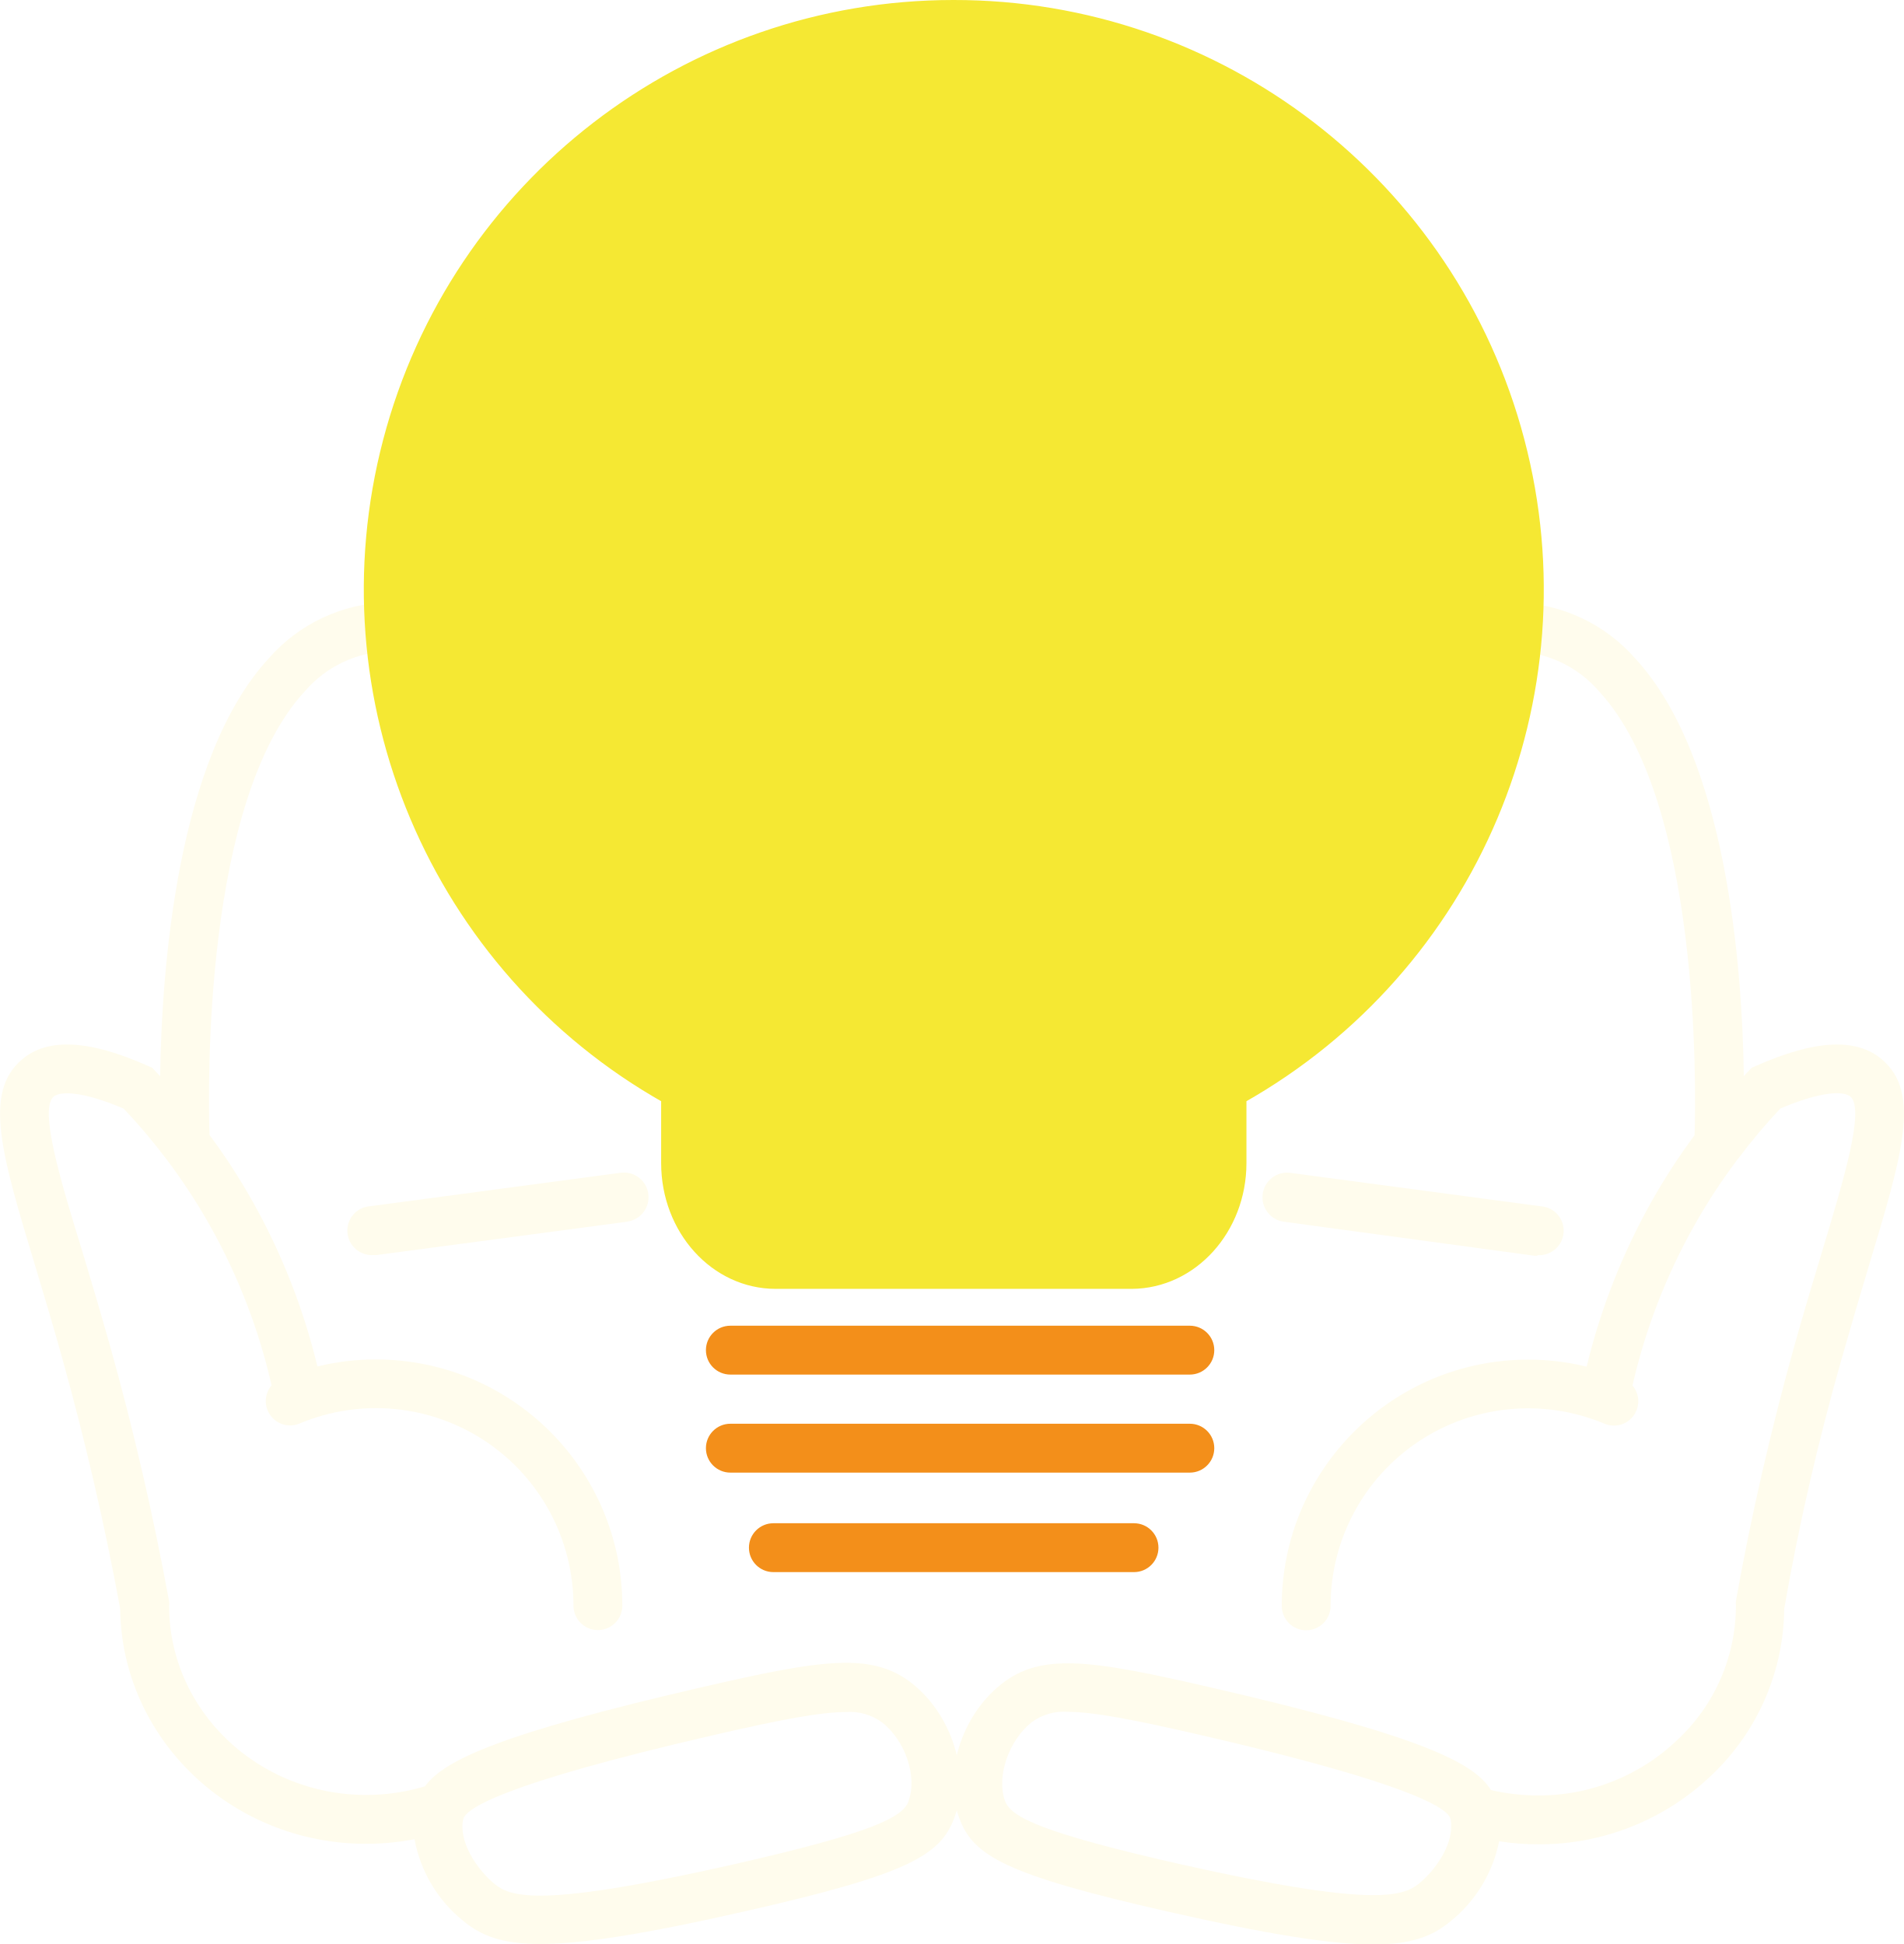
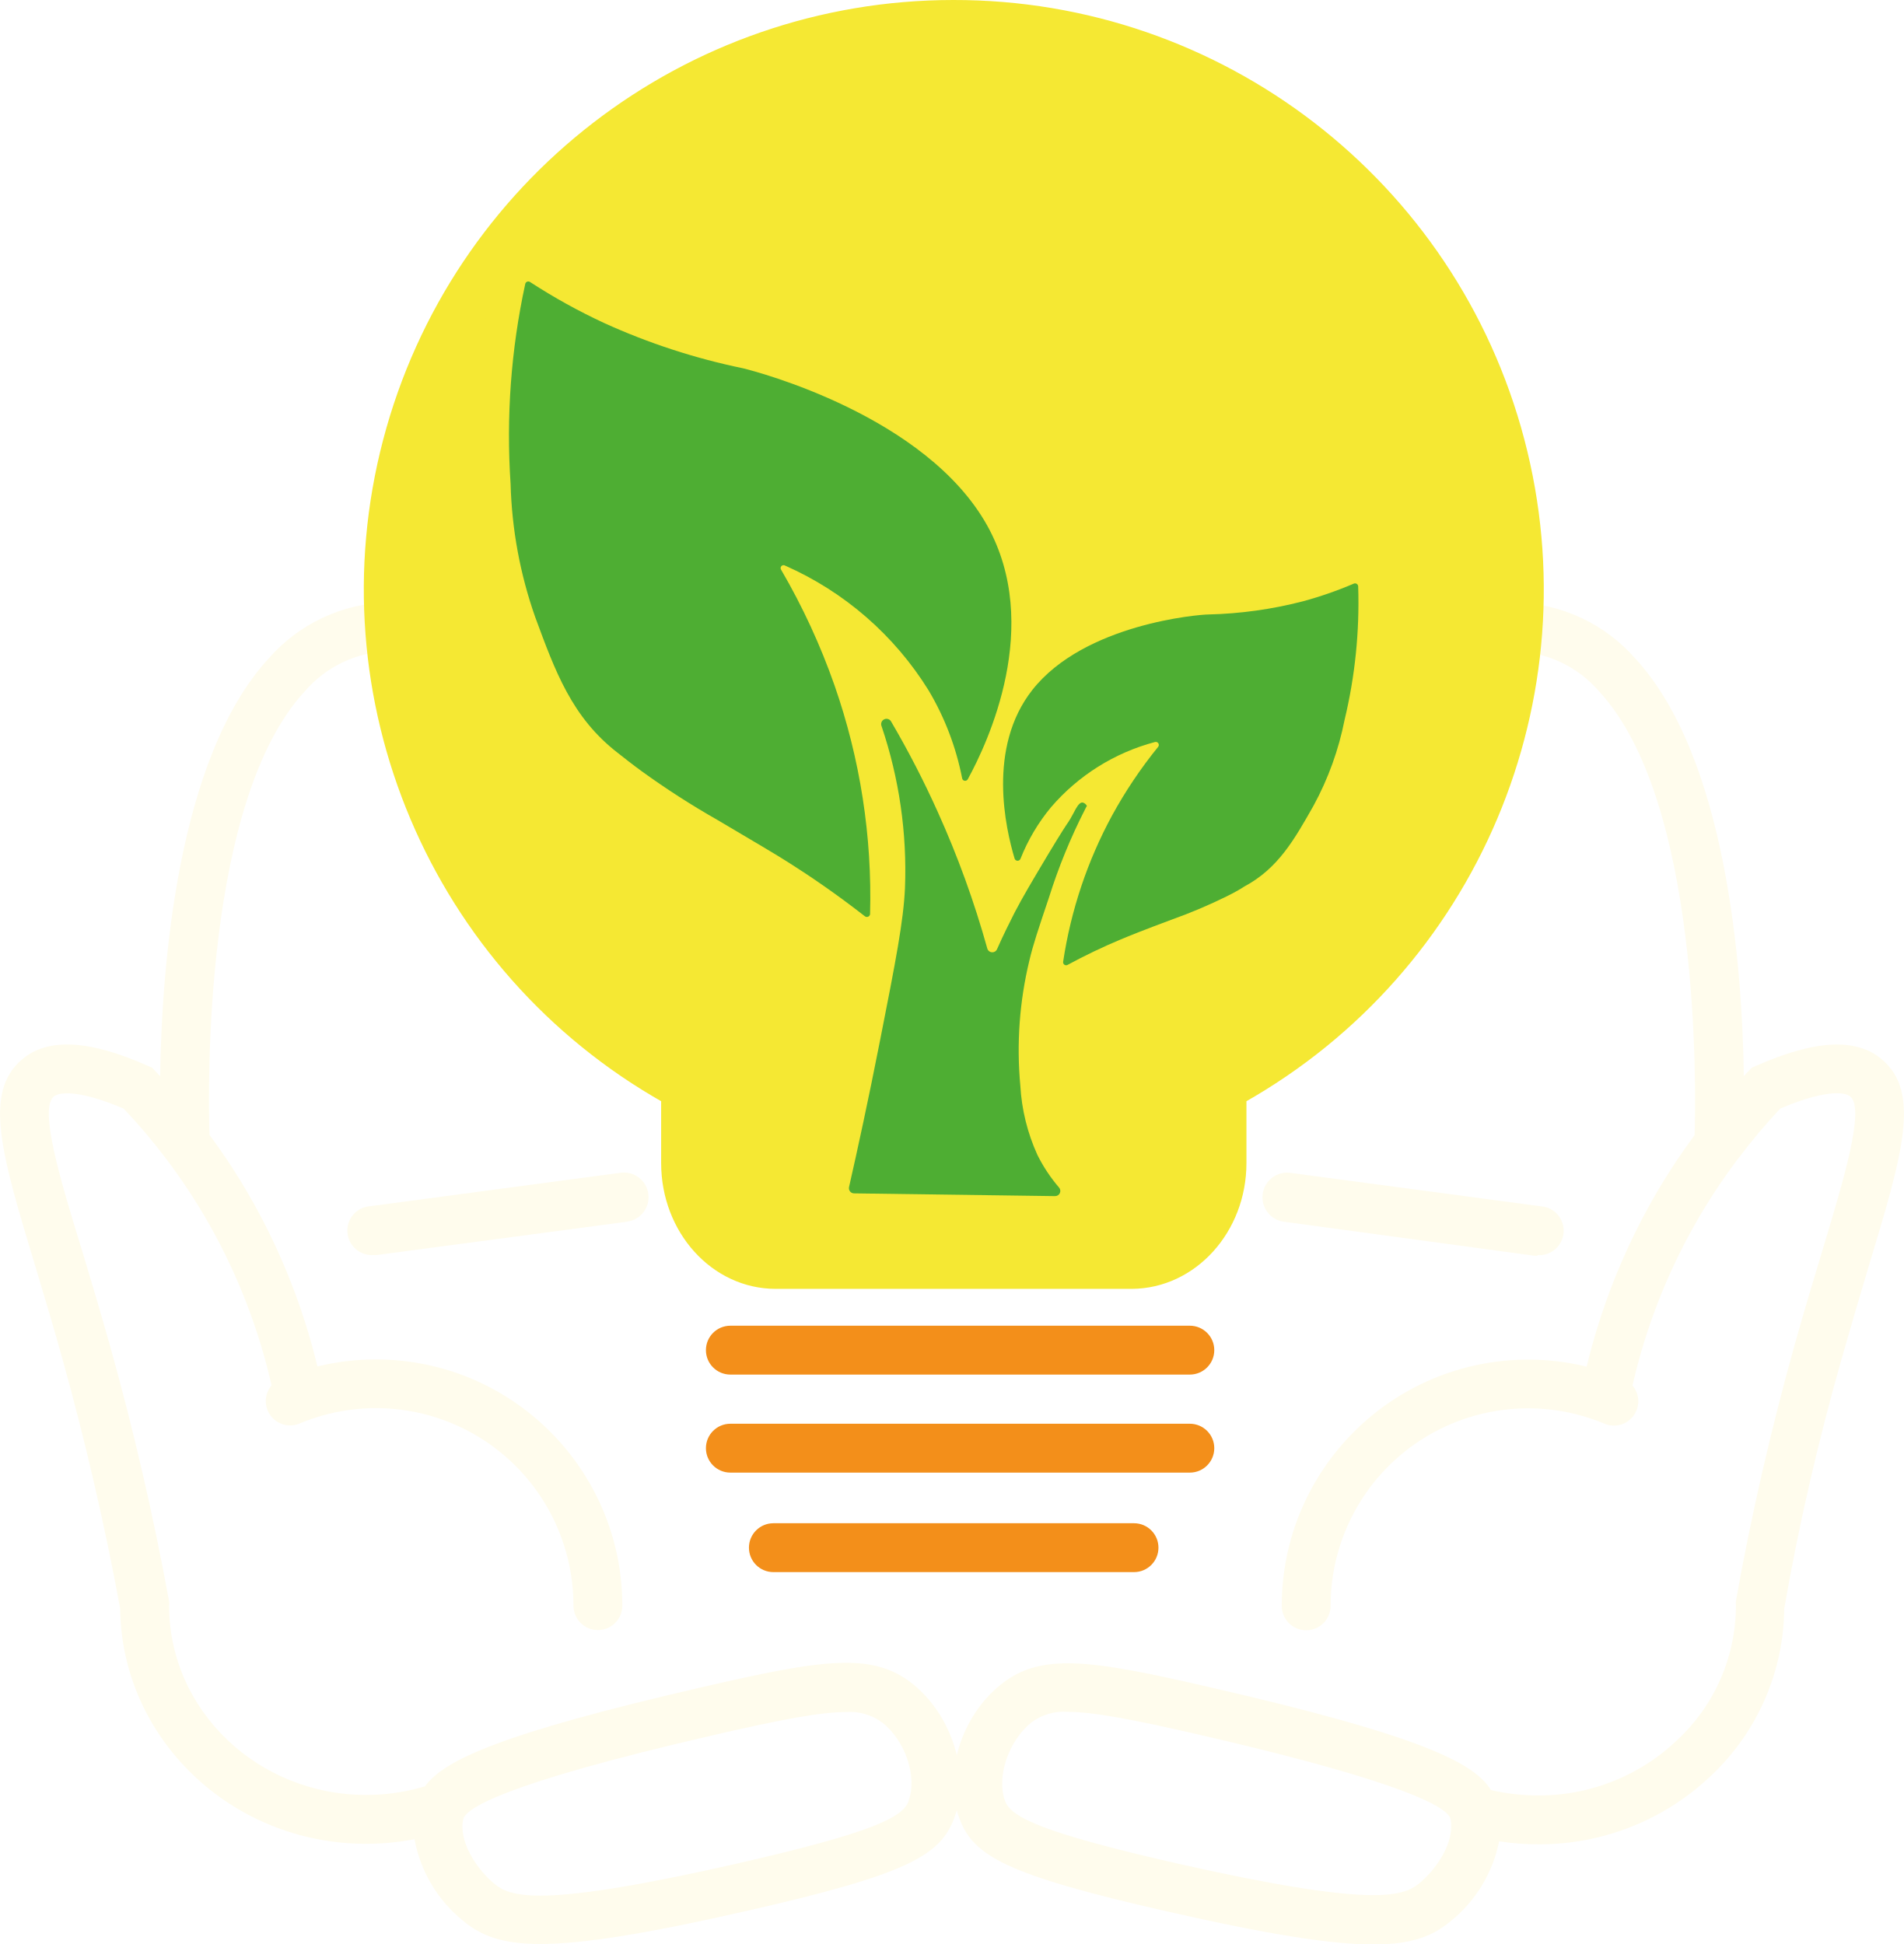
<svg xmlns="http://www.w3.org/2000/svg" viewBox="0 0 194.75 198.9">
  <defs>
-     <style>.cls-1{fill:#f5e833;stroke:#f5e833;stroke-miterlimit:10;}.cls-2{fill:#fffced;}.cls-3{fill:#1d1d1b;}.cls-4{fill:#f38f1a;}</style>
+     <style>.cls-1{fill:#f5e833;stroke:#f5e833;stroke-miterlimit:10;}.cls-2{fill:#fffced;}.cls-3{fill:#1d1d1b;}.cls-4{fill:#f38f1a;}.cls-5{fill:#4eae33;}</style>
  </defs>
  <g id="Camada_2" data-name="Camada 2">
    <g id="Camada_4" data-name="Camada 4">
      <ellipse class="cls-1" cx="97.57" cy="60.71" rx="54.89" ry="55.79" />
      <rect class="cls-1" x="72.28" y="104.75" width="50.52" height="22.16" />
      <path class="cls-2" d="M93.36,172.29c-4.1-3.29-9.17-2.53-21.54.33-20.56,4.74-26.4,7.46-28.35,10.15a21,21,0,0,1-6,.88c-11.12,0-20.16-8.67-20.17-19.34a2.38,2.38,0,0,0,0-.46s0,0,0,0c-1.6-8.73-3.63-17.54-6.05-26.17-1-3.53-1.95-6.75-2.81-9.58C6.11,120.56,4,113.48,5.49,112.2c.67-.57,2.95-.57,7.16,1.23a57.71,57.71,0,0,1,4.24,5l.18.23a60.43,60.43,0,0,1,4.39,6.71,61,61,0,0,1,6.32,16.37,2.49,2.49,0,0,0,2.88,3.9,20.2,20.2,0,0,1,28,18.64,2.5,2.5,0,0,0,5,0,25.22,25.22,0,0,0-25.19-25.19,24.82,24.82,0,0,0-6,.72,66.15,66.15,0,0,0-6.64-16.9,64,64,0,0,0-4.4-6.79c-.16-5.11-.58-34.21,9.74-45.38a11.81,11.81,0,0,1,8.66-4.12,2.5,2.5,0,0,0-.15-5,16.82,16.82,0,0,0-12.18,5.73C18.13,77.5,16.54,99,16.38,110.11c-.15-.17-.31-.33-.47-.5l-.34-.36-.45-.2c-6-2.67-10.23-2.89-12.86-.66-4,3.39-2.12,9.68,1.33,21.1.84,2.81,1.81,6,2.78,9.49,2.35,8.44,4.35,17.05,5.92,25.59.14,13.31,11.37,24.08,25.16,24.08a26.44,26.44,0,0,0,4.95-.47,14,14,0,0,0,5,8.37c1.77,1.46,3.87,2.35,7.87,2.35,4.24,0,10.62-1,21-3.36,16.66-3.78,19.94-5.71,21.36-9.58C99.27,181.52,97.39,175.52,93.36,172.29Zm-.42,12c-.6,1.65-3.7,3.23-17.77,6.43-10.68,2.42-16.52,3.23-19.9,3.23-2.81,0-3.91-.56-4.69-1.2-1.93-1.6-3.7-4.46-3.19-6.63.25-1.06,3.91-3.59,25.55-8.58,7-1.62,11-2.37,13.57-2.37a5.52,5.52,0,0,1,3.73,1.07C92.61,178.09,93.85,181.78,92.94,184.24Z" />
      <path class="cls-2" d="M64.15,125l-25.62,3.41a1.84,1.84,0,0,1-.33,0,2.5,2.5,0,0,1-.33-5l25.62-3.42a2.5,2.5,0,0,1,.66,5Z" />
      <path class="cls-3" d="M150.7,186.52a2.44,2.44,0,0,1-.39-1,1.15,1.15,0,0,1,.32.51A3.5,3.5,0,0,1,150.7,186.52Z" />
      <path class="cls-2" d="M192.5,108.39c-2.63-2.23-6.84-2-12.87.66l-.45.2-.34.36c-.16.17-.32.33-.46.5-.16-11.16-1.76-32.61-11.11-42.74a16.82,16.82,0,0,0-12.18-5.73,2.55,2.55,0,0,0-2.58,2.43,2.5,2.5,0,0,0,2.43,2.57,11.77,11.77,0,0,1,8.65,4.12c10.32,11.17,9.9,40.3,9.75,45.39a63.88,63.88,0,0,0-4.4,6.78,66.15,66.15,0,0,0-6.64,16.9,24.82,24.82,0,0,0-6-.72,25.22,25.22,0,0,0-25.19,25.19,2.5,2.5,0,0,0,5,0,20.2,20.2,0,0,1,28-18.64,2.49,2.49,0,0,0,2.88-3.9,61,61,0,0,1,6.32-16.37,60.34,60.34,0,0,1,4.38-6.71s0,0,0,0l.21-.26a58.5,58.5,0,0,1,4.21-5c4.21-1.8,6.48-1.8,7.16-1.23,1.51,1.28-.63,8.36-2.88,15.84-.86,2.84-1.83,6.06-2.82,9.59-2.41,8.63-4.44,17.44-6,26.17,0,0,0,0,0,0a2.38,2.38,0,0,0,0,.46A18.81,18.81,0,0,1,171.6,178a20.44,20.44,0,0,1-14.29,5.7,21.35,21.35,0,0,1-4.8-.55c-1.72-2.8-7.16-5.55-28.57-10.48-12.37-2.86-17.44-3.62-21.55-.33s-5.9,9.23-4.27,13.67c1.42,3.87,4.7,5.8,21.36,9.58,10.39,2.36,16.77,3.36,21,3.36,4,0,6.1-.89,7.87-2.35a14.08,14.08,0,0,0,5-8.21,24.92,24.92,0,0,0,4,.31,25.44,25.44,0,0,0,17.76-7.1,23.75,23.75,0,0,0,7.4-17v0C184,156,186,147.41,188.39,139c1-3.49,1.93-6.68,2.78-9.49C194.62,118.07,196.51,111.78,192.5,108.39ZM145.17,192.7c-1.71,1.41-5,2.41-24.59-2-14.06-3.2-17.16-4.78-17.77-6.43-.9-2.46.34-6.15,2.71-8.05a5.49,5.49,0,0,1,3.72-1.07c2.55,0,6.56.75,13.58,2.37,18.74,4.32,24,6.8,25.23,8.07a1.15,1.15,0,0,1,.32.51,3.5,3.5,0,0,1,.07.45c0,.11,0,.23,0,.35C148.46,188.9,146.88,191.29,145.17,192.7Z" />
      <path class="cls-2" d="M157.28,128.48a1.84,1.84,0,0,1-.33,0L131.33,125a2.5,2.5,0,1,1,.66-5l25.62,3.42a2.5,2.5,0,0,1-.33,5Z" />
      <path class="cls-4" d="M121.71,140.64h-47a2.5,2.5,0,0,1,0-5h47a2.5,2.5,0,0,1,0,5Z" />
      <path class="cls-4" d="M121.71,150.67h-47a2.5,2.5,0,1,1,0-5h47a2.5,2.5,0,1,1,0,5Z" />
      <path class="cls-4" d="M116,160.85H79.11a2.5,2.5,0,1,1,0-5H116a2.5,2.5,0,0,1,0,5Z" />
      <path class="cls-1" d="M97.52.5A59.8,59.8,0,0,0,68.13,112.38V119c0,6.82,5,12.37,11.22,12.37h36.43C122,131.33,127,125.78,127,119v-6.62A59.8,59.8,0,0,0,97.52.5Zm25.8,108.17a2.45,2.45,0,0,0-1.28,1.81l0,.23c0,.07,0,.14,0,.2v8c0,4.06-2.79,7.37-6.22,7.37H79.35c-3.43,0-6.22-3.31-6.22-7.37v-8a2.22,2.22,0,0,0,0-.37,1.76,1.76,0,0,0-.08-.37,2.45,2.45,0,0,0-1.22-1.52,54.81,54.81,0,1,1,51.52,0Z" />
+       <path class="cls-5" d="M108.75,98.4a.31.31,0,0,0,.46.32,59.32,59.32,0,0,1,5.38-2.58c1-.42,2.44-1,5.32-2.07a52.54,52.54,0,0,0,5.59-2.37c.67-.33,1.37-.72,1.79-1,3.46-1.85,5.12-4.82,7.07-8.26a30.84,30.84,0,0,0,3.18-8.79A51.31,51.31,0,0,0,138.93,60a.32.32,0,0,0-.44-.29,39.34,39.34,0,0,1-5.24,1.82,42.64,42.64,0,0,1-9.65,1.34c-.9,0-12.66.94-18,7.72-4.65,5.92-2.73,14.2-1.81,17.27a.32.32,0,0,0,.6,0,19.45,19.45,0,0,1,3.13-5.28,21.18,21.18,0,0,1,10.62-6.66.31.31,0,0,1,.33.49,46.79,46.79,0,0,0-4.7,7A45.61,45.61,0,0,0,108.75,98.4Z" />
+       <path class="cls-5" d="M89,93.54a.33.33,0,0,1-.54.2c-3.09-2.41-5.75-4.19-7.62-5.38-1.39-.89-3.41-2.08-7.44-4.46a83.84,83.84,0,0,1-7.77-5c-.91-.66-1.87-1.42-2.44-1.87-4.7-3.63-6.41-8.38-8.45-13.91a44.65,44.65,0,0,1-2.51-13.6,73.25,73.25,0,0,1,1.5-20.48.32.32,0,0,1,.5-.18,60.78,60.78,0,0,0,7.57,4.19A66.89,66.89,0,0,0,76,37.68c1.32.32,18.73,4.83,25,16.12,5.65,10.21.07,22.14-2,25.92a.31.31,0,0,1-.58-.08,28.11,28.11,0,0,0-3.43-9A32.88,32.88,0,0,0,80.31,57.87a.3.3,0,0,0-.41.42,68.27,68.27,0,0,1,5.47,11.85A65.58,65.58,0,0,1,89,93.54Z" />
+       <path class="cls-5" d="M91.18,73.87a.53.53,0,0,0-1,.44,46.05,46.05,0,0,1,2.39,16.57c-.15,3.33-.94,7.43-2.53,15.48-1.22,6.22-2.35,11.39-3.19,15.09a.53.53,0,0,0,.51.65l20.56.28a.53.53,0,0,0,.41-.88,16.13,16.13,0,0,1-2.21-3.33,19.81,19.81,0,0,1-1.75-7.1,39.11,39.11,0,0,1,.92-12.77c.38-1.63.92-3.23,2-6.44A58.41,58.41,0,0,1,111,82.79q.1-.21.18-.33a.65.65,0,0,0-.43-.35c-.51-.06-.87,1.1-1.47,2-.19.27-.62.9-2.07,3.31-1.7,2.85-2.55,4.28-3.42,5.94-.5,1-1.13,2.23-1.8,3.75a.53.53,0,0,1-1-.07,97.31,97.31,0,0,0-5.08-14A96.85,96.85,0,0,0,91.18,73.87Z" />
    </g>
  </g>
</svg>
